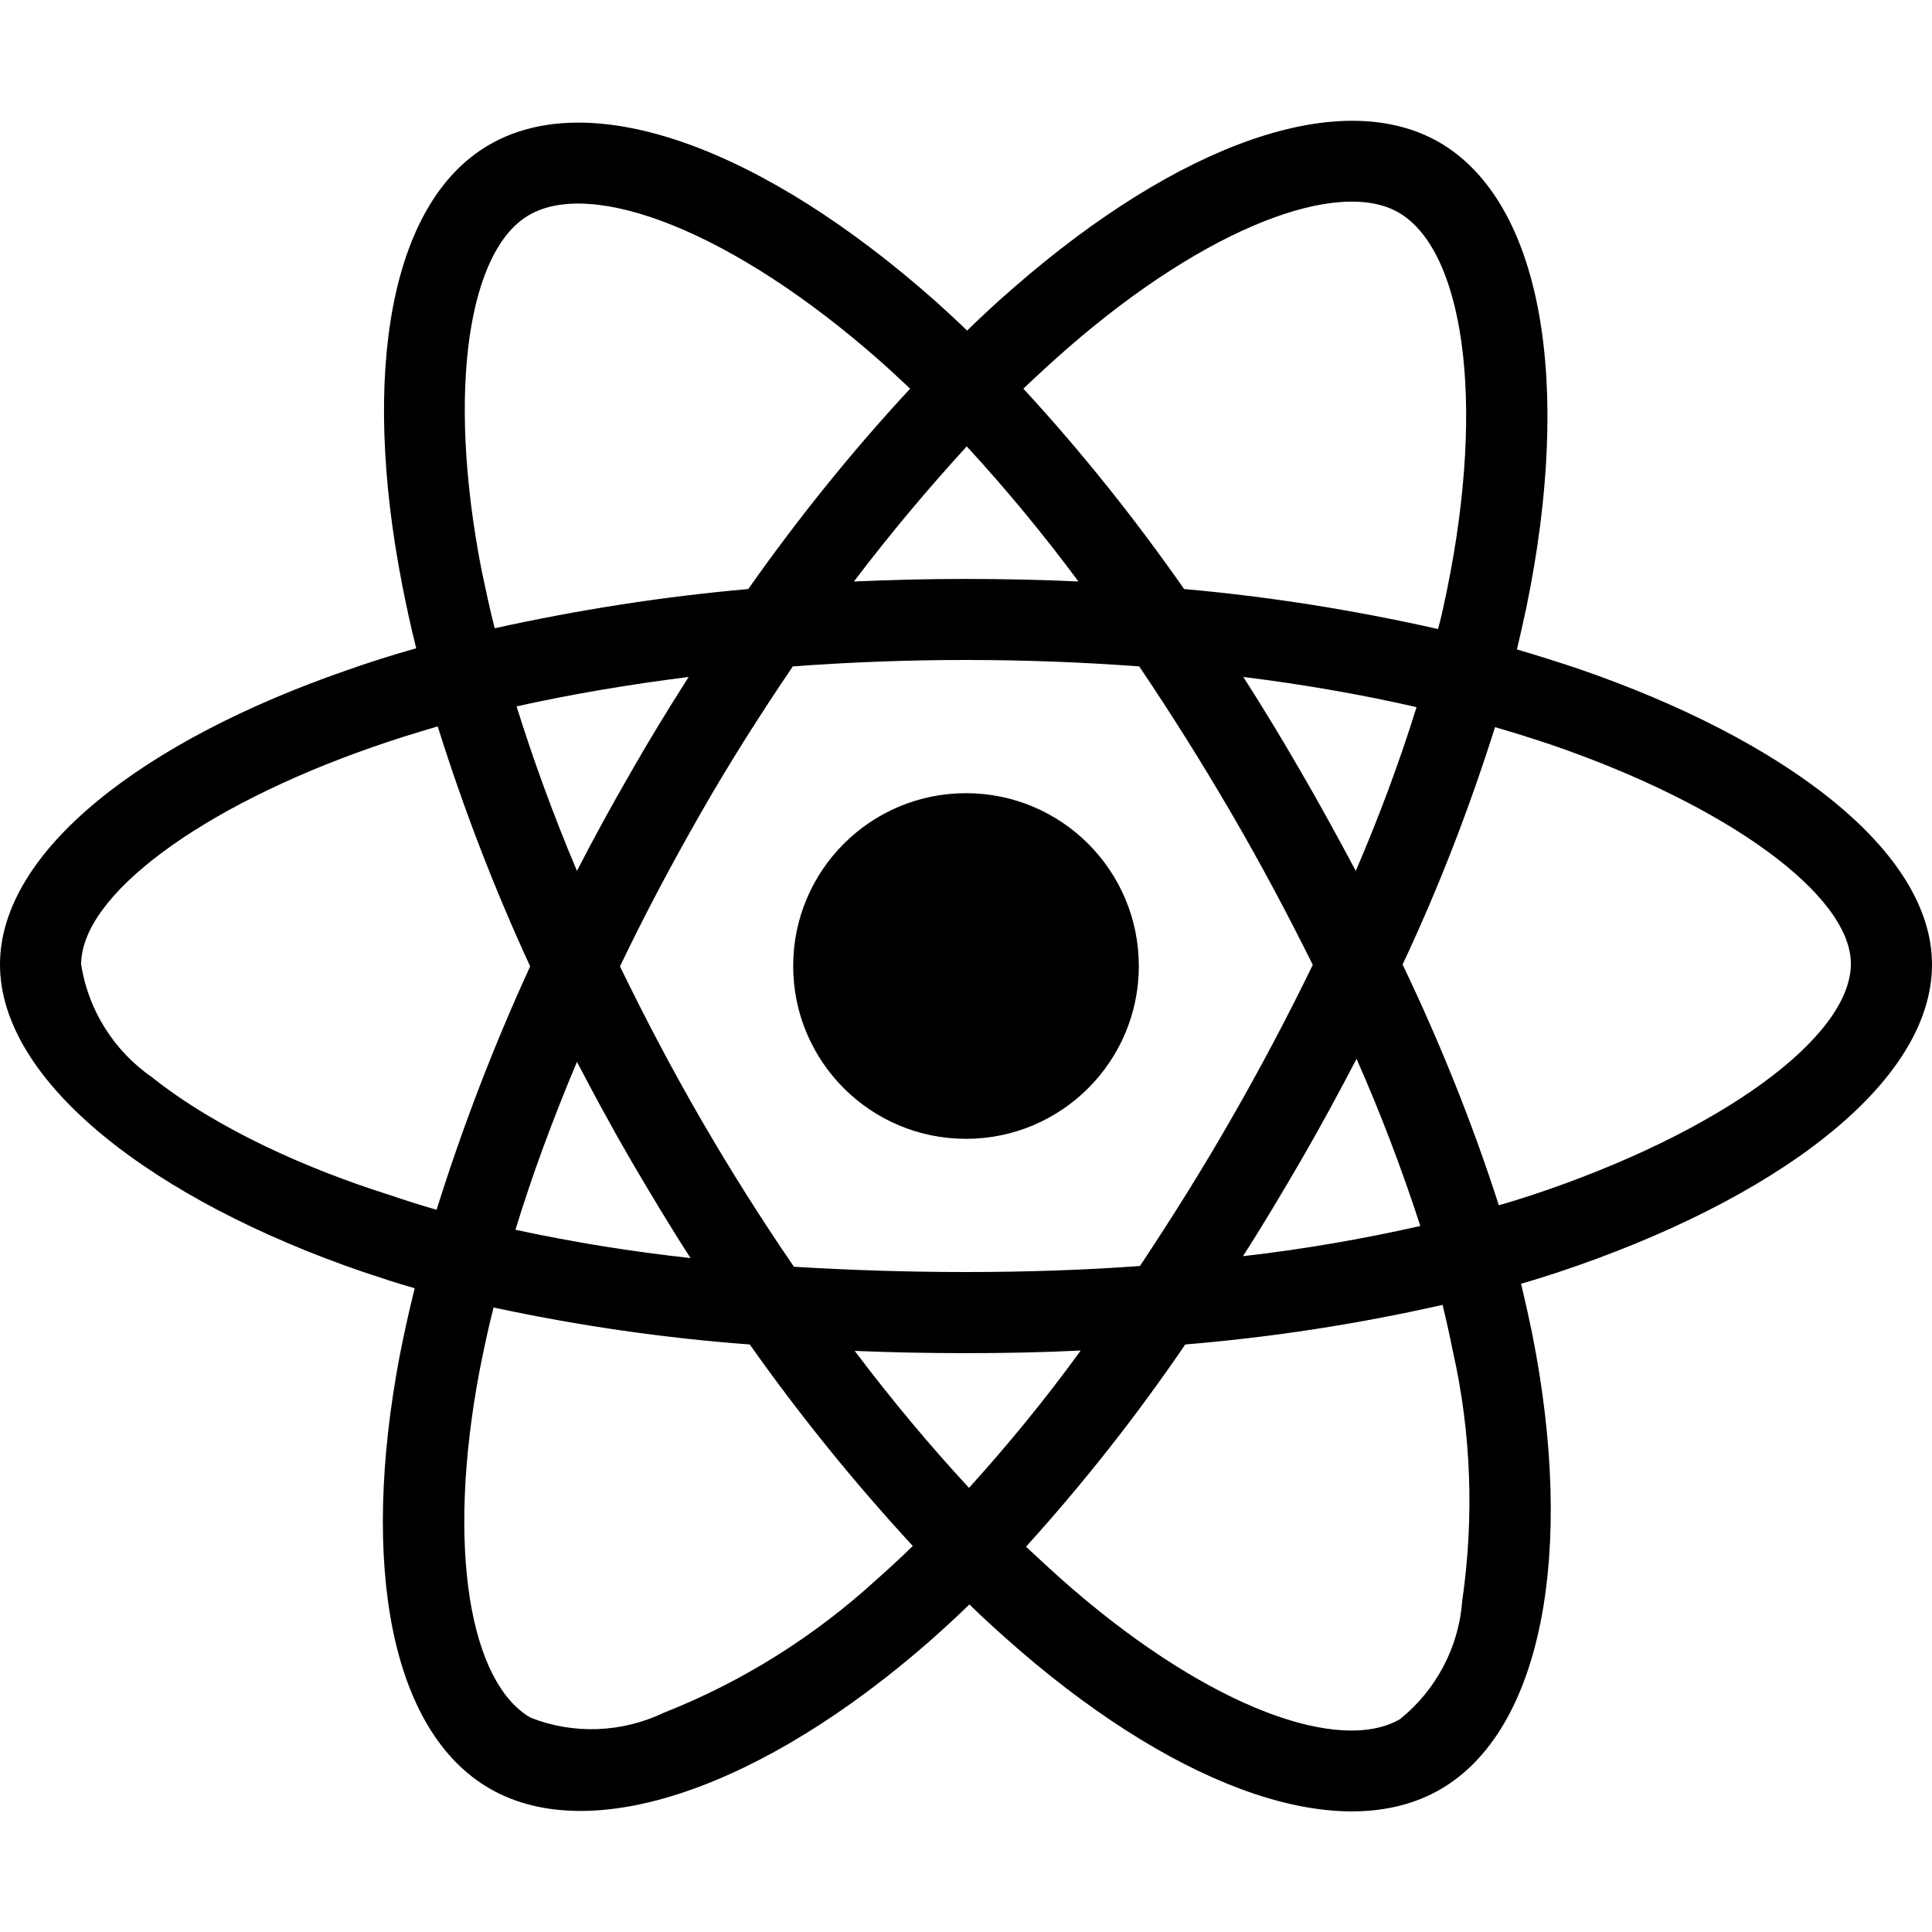
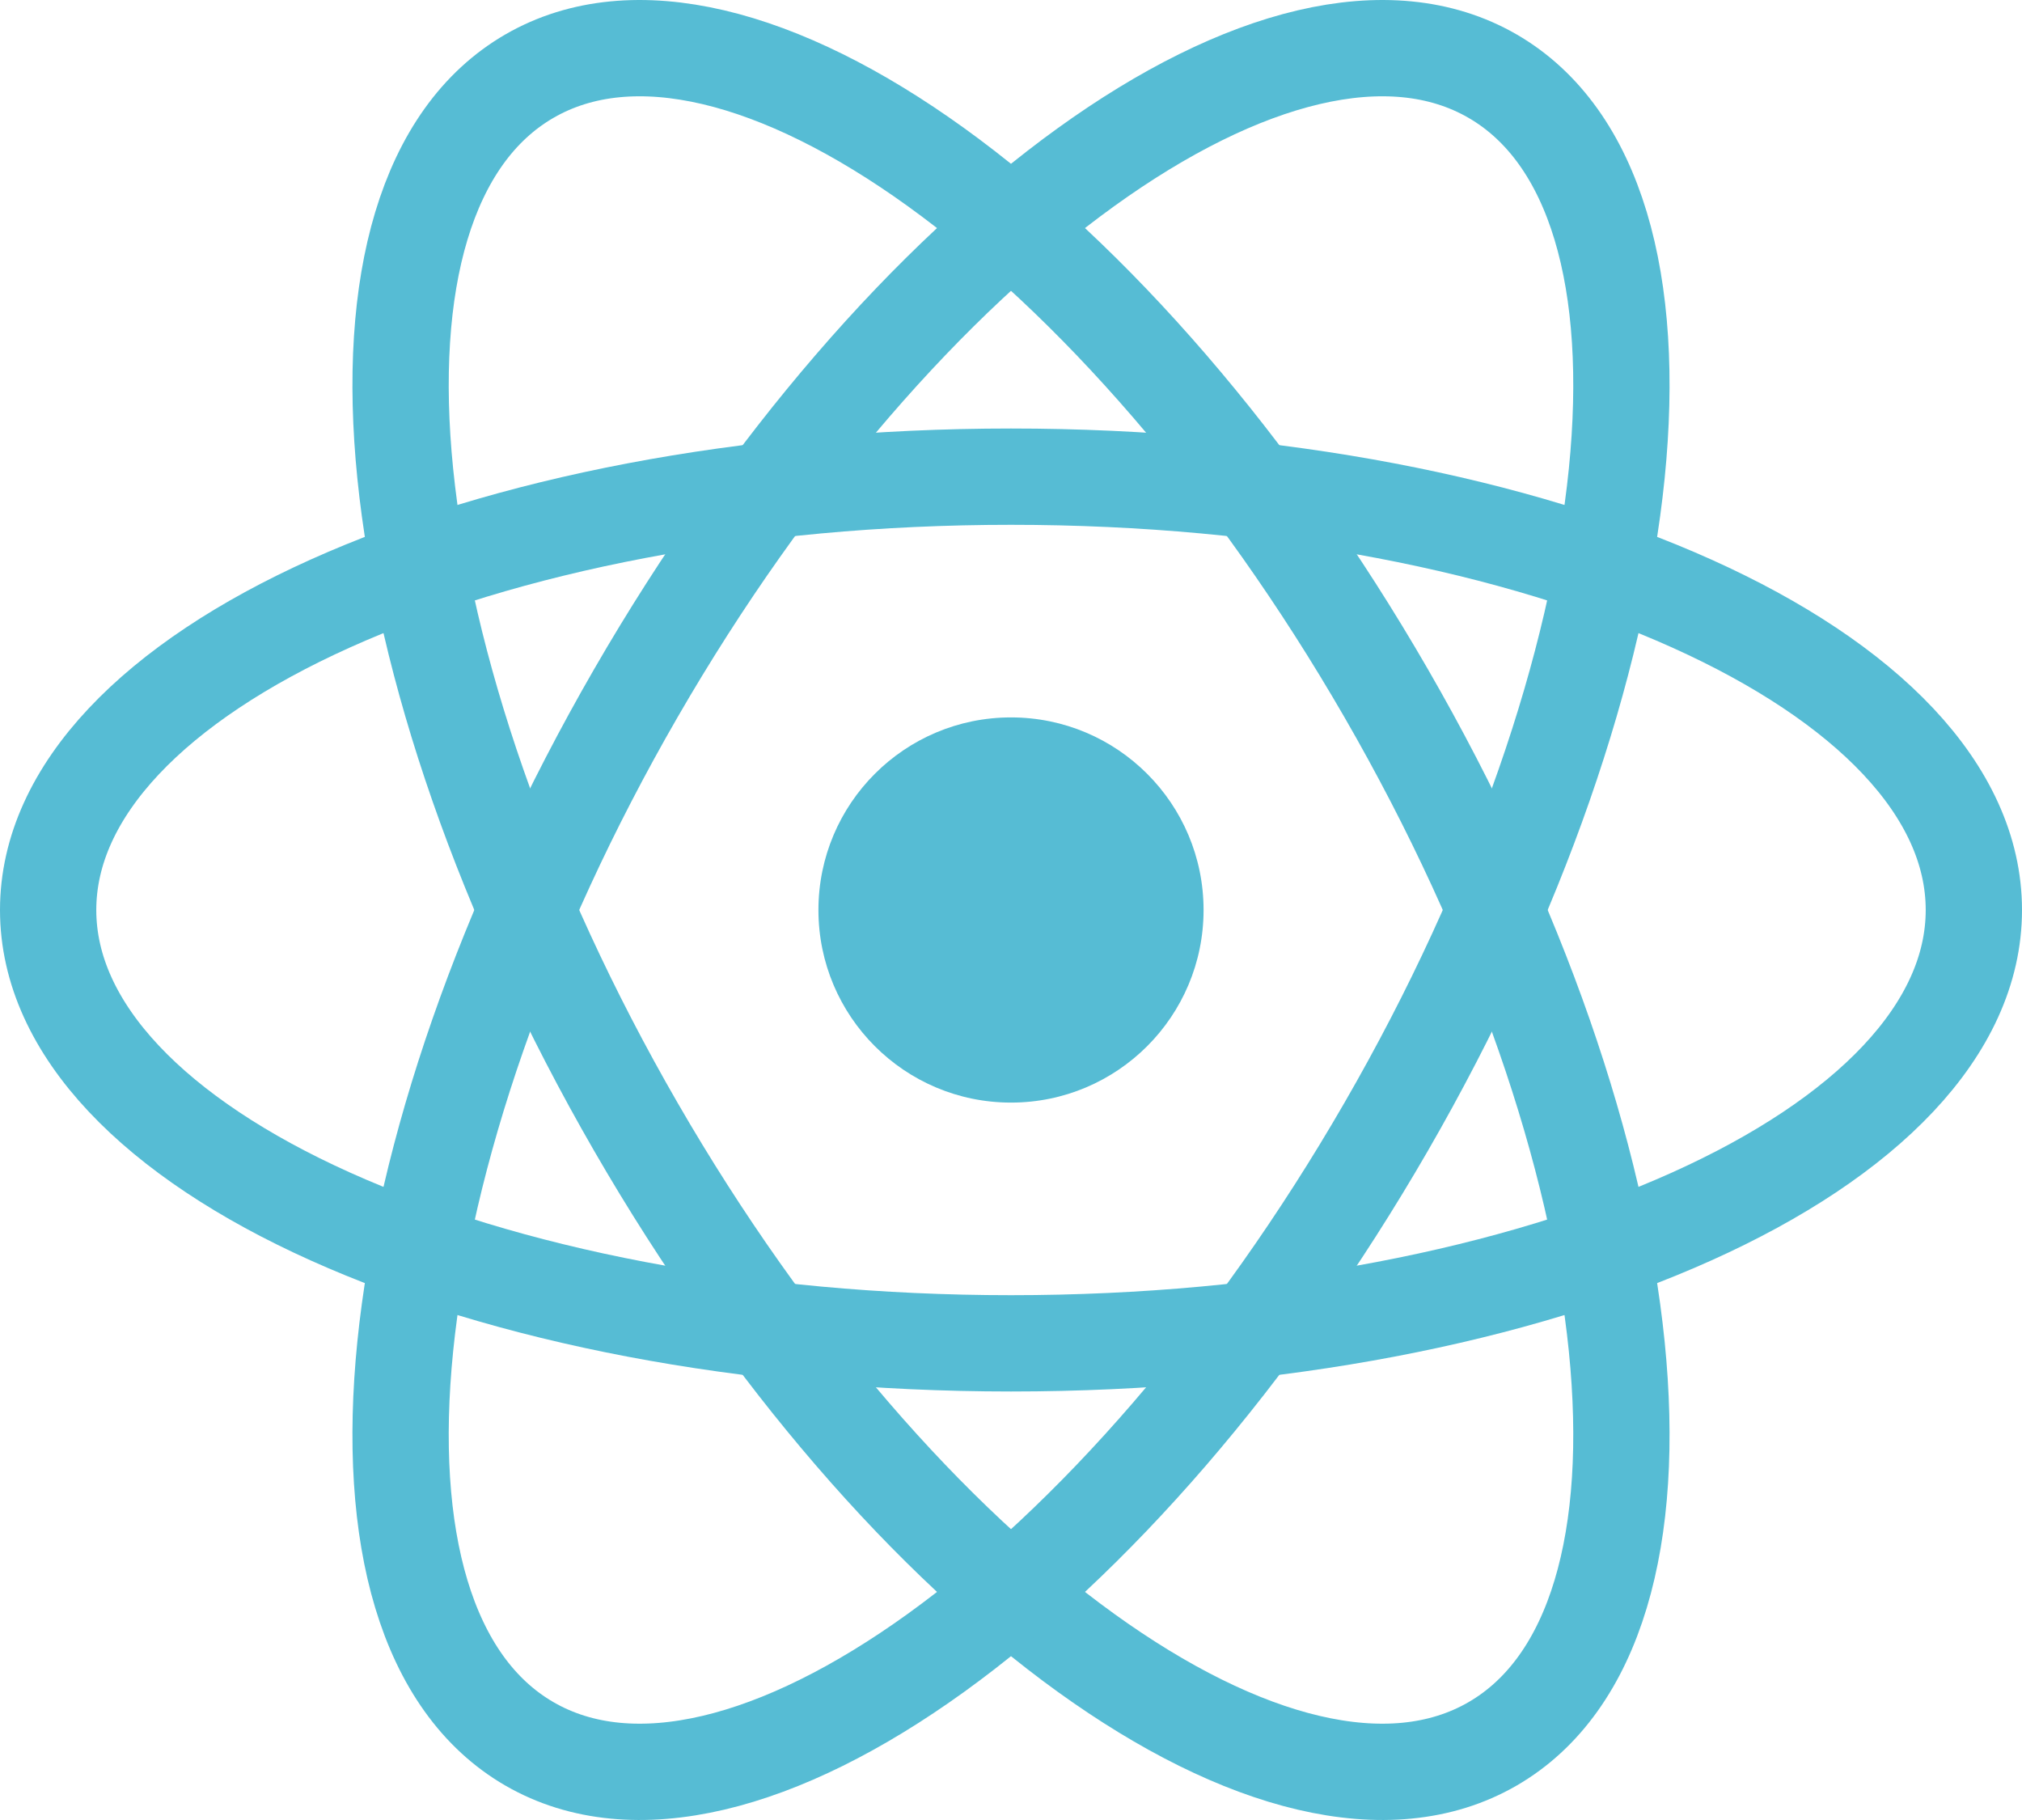
- <svg xmlns="http://www.w3.org/2000/svg" viewBox="0 0 512 512">
-   <path d="M418.2 177.2c-5.4-1.8-10.8-3.5-16.2-5.1 .9-3.7 1.7-7.4 2.5-11.1 12.3-59.6 4.2-107.5-23.1-123.3-26.3-15.1-69.2 .6-112.6 38.4-4.3 3.7-8.5 7.6-12.5 11.5-2.7-2.6-5.5-5.2-8.3-7.7-45.5-40.4-91.1-57.4-118.4-41.5-26.2 15.2-34 60.3-23 116.7 1.1 5.6 2.3 11.1 3.7 16.7-6.4 1.8-12.7 3.8-18.6 5.9C38.3 196.2 0 225.4 0 255.6c0 31.2 40.8 62.5 96.3 81.5 4.5 1.5 9 3 13.6 4.3-1.5 6-2.8 11.9-4 18-10.5 55.5-2.3 99.5 23.9 114.6 27 15.6 72.4-.4 116.6-39.1 3.5-3.1 7-6.3 10.5-9.7 4.4 4.3 9 8.4 13.6 12.4 42.8 36.8 85.1 51.7 111.2 36.6 27-15.6 35.8-62.9 24.4-120.5-.9-4.4-1.9-8.9-3-13.5 3.2-.9 6.3-1.9 9.4-2.9 57.7-19.1 99.5-50 99.5-81.7 0-30.3-39.4-59.7-93.8-78.4zM282.9 92.3c37.2-32.4 71.9-45.1 87.7-36 16.9 9.7 23.4 48.9 12.8 100.4-.7 3.4-1.4 6.7-2.3 10-22.2-5-44.7-8.6-67.3-10.6-13-18.6-27.2-36.4-42.6-53.1 3.9-3.7 7.7-7.2 11.7-10.7zM167.2 307.5c5.1 8.7 10.3 17.4 15.8 25.9-15.6-1.7-31.1-4.2-46.4-7.5 4.4-14.4 9.9-29.3 16.3-44.5 4.6 8.8 9.3 17.5 14.3 26.1zm-30.3-120.3c14.4-3.2 29.7-5.8 45.6-7.8-5.3 8.3-10.5 16.8-15.4 25.4-4.9 8.5-9.7 17.2-14.2 26-6.3-14.9-11.6-29.5-16-43.6zm27.4 68.9c6.6-13.8 13.8-27.3 21.4-40.6s15.8-26.2 24.4-38.9c15-1.1 30.3-1.7 45.9-1.7s31 .6 45.9 1.7c8.5 12.6 16.6 25.5 24.3 38.7s14.9 26.7 21.7 40.4c-6.7 13.8-13.9 27.4-21.6 40.8-7.6 13.3-15.7 26.2-24.2 39-14.9 1.1-30.4 1.6-46.1 1.6s-30.9-.5-45.6-1.4c-8.7-12.7-16.9-25.7-24.6-39s-14.8-26.8-21.5-40.6zm180.6 51.2c5.1-8.8 9.9-17.7 14.6-26.7 6.4 14.5 12 29.2 16.9 44.3-15.5 3.5-31.2 6.2-47 8 5.4-8.4 10.5-17 15.5-25.6zm14.4-76.5c-4.7-8.8-9.5-17.6-14.5-26.2-4.9-8.5-10-16.9-15.3-25.2 16.1 2 31.5 4.7 45.9 8-4.6 14.8-10 29.2-16.1 43.4zM256.2 118.3c10.5 11.4 20.4 23.4 29.6 35.8-19.8-.9-39.7-.9-59.5 0 9.8-12.9 19.9-24.9 29.9-35.8zM140.2 57c16.8-9.8 54.1 4.2 93.4 39 2.5 2.2 5 4.6 7.6 7-15.5 16.7-29.8 34.5-42.9 53.1-22.6 2-45 5.5-67.2 10.4-1.3-5.1-2.4-10.3-3.5-15.5-9.4-48.4-3.2-84.9 12.6-94zm-24.5 263.6c-4.2-1.2-8.3-2.5-12.4-3.9-21.3-6.7-45.5-17.3-63-31.2-10.1-7-16.9-17.8-18.8-29.9 0-18.3 31.6-41.7 77.2-57.6 5.7-2 11.5-3.8 17.3-5.5 6.8 21.7 15 43 24.5 63.6-9.6 20.9-17.9 42.5-24.8 64.5zm116.6 98c-16.5 15.1-35.6 27.1-56.4 35.3-11.1 5.3-23.9 5.8-35.3 1.3-15.9-9.2-22.5-44.5-13.5-92 1.1-5.6 2.3-11.2 3.7-16.7 22.4 4.8 45 8.1 67.9 9.8 13.2 18.7 27.7 36.6 43.2 53.4-3.2 3.1-6.4 6.1-9.6 8.9zm24.5-24.3c-10.2-11-20.4-23.2-30.3-36.3 9.6 .4 19.5 .6 29.5 .6 10.3 0 20.4-.2 30.4-.7-9.2 12.7-19.1 24.8-29.6 36.4zm130.7 30c-.9 12.2-6.9 23.6-16.5 31.3-15.9 9.2-49.8-2.8-86.4-34.2-4.2-3.6-8.4-7.5-12.7-11.5 15.3-16.9 29.4-34.8 42.2-53.6 22.9-1.9 45.7-5.4 68.2-10.5 1 4.1 1.9 8.2 2.7 12.2 4.9 21.6 5.7 44.1 2.5 66.3zm18.2-107.5c-2.8 .9-5.6 1.8-8.5 2.6-7-21.8-15.6-43.1-25.5-63.8 9.6-20.4 17.7-41.4 24.5-62.9 5.2 1.5 10.2 3.1 15 4.7 46.6 16 79.3 39.8 79.3 58 0 19.6-34.9 44.9-84.8 61.4zm-149.7-15c25.3 0 45.8-20.5 45.8-45.8s-20.5-45.8-45.8-45.8c-25.3 0-45.8 20.5-45.8 45.8s20.5 45.8 45.8 45.8z" />
+ <svg xmlns="http://www.w3.org/2000/svg" width="100%" height="100%" viewBox="-10.5 -9.45 21 18.9" fill="#56bcd4">
+   <circle cx="0" cy="0" r="2" fill="#56bcd4" />
+   <g stroke="#56bcd4" stroke-width="1" fill="none">
+     <ellipse rx="10" ry="4.5" />
+     <ellipse rx="10" ry="4.5" transform="rotate(60)" />
+     <ellipse rx="10" ry="4.5" transform="rotate(120)" />
+   </g>
</svg>
